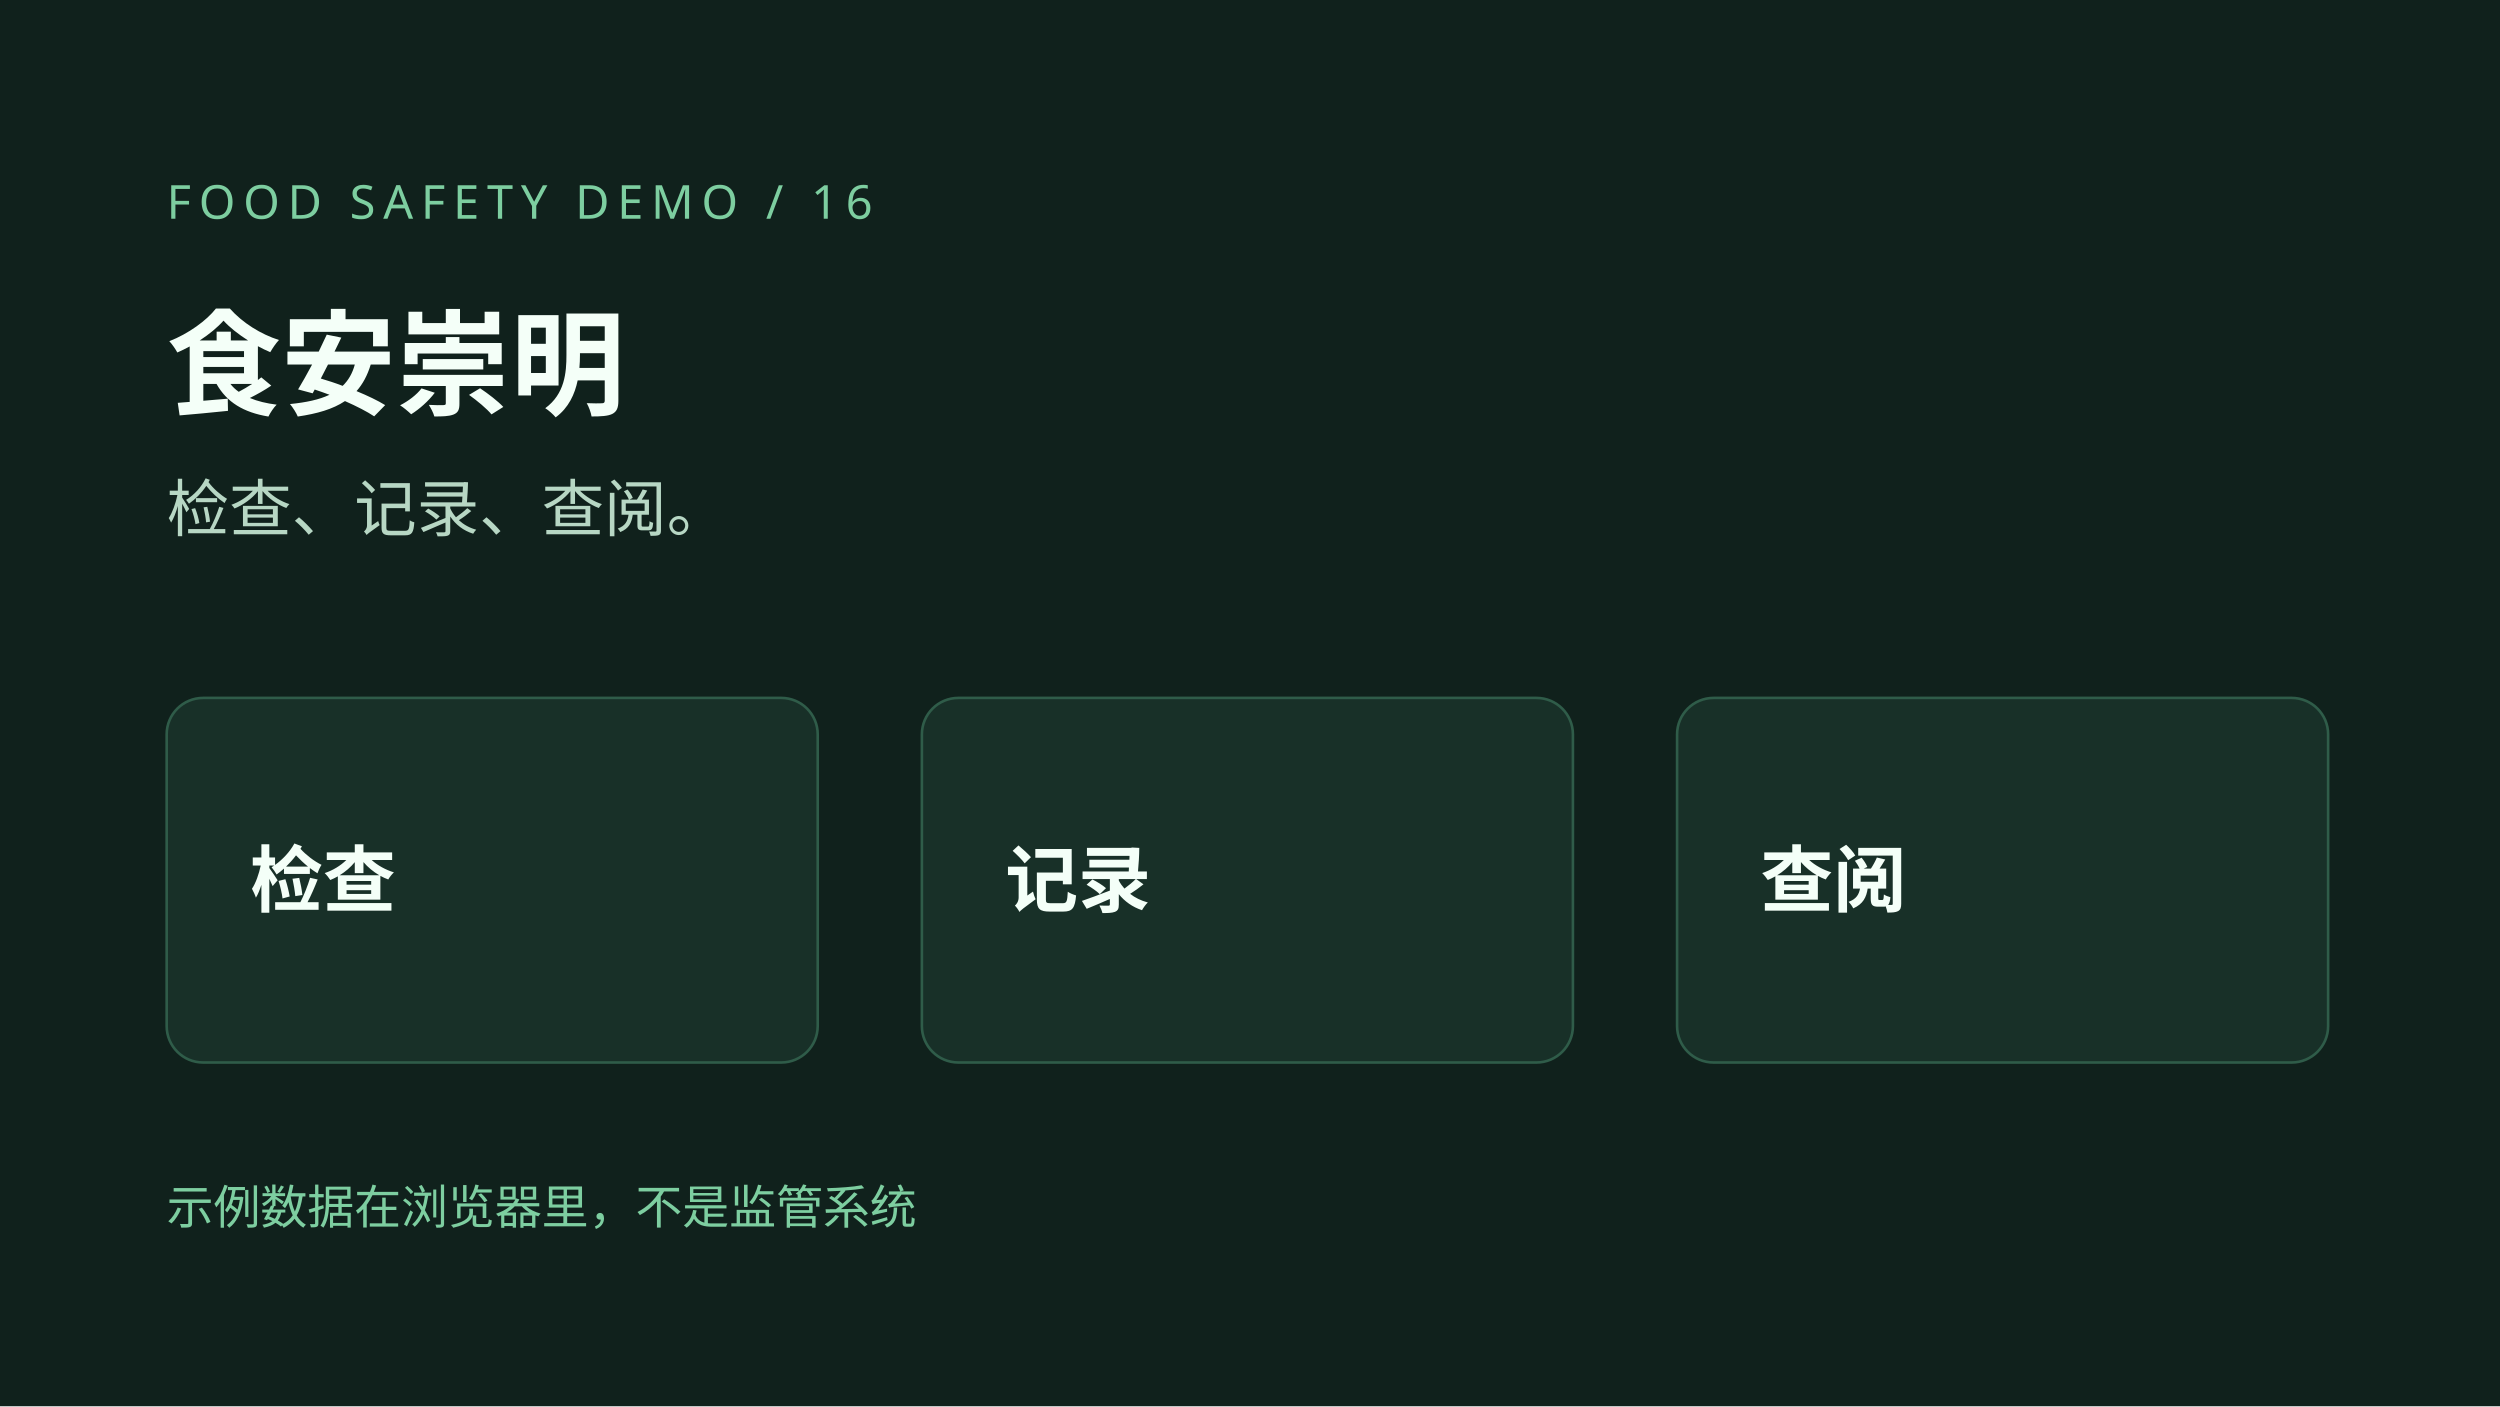
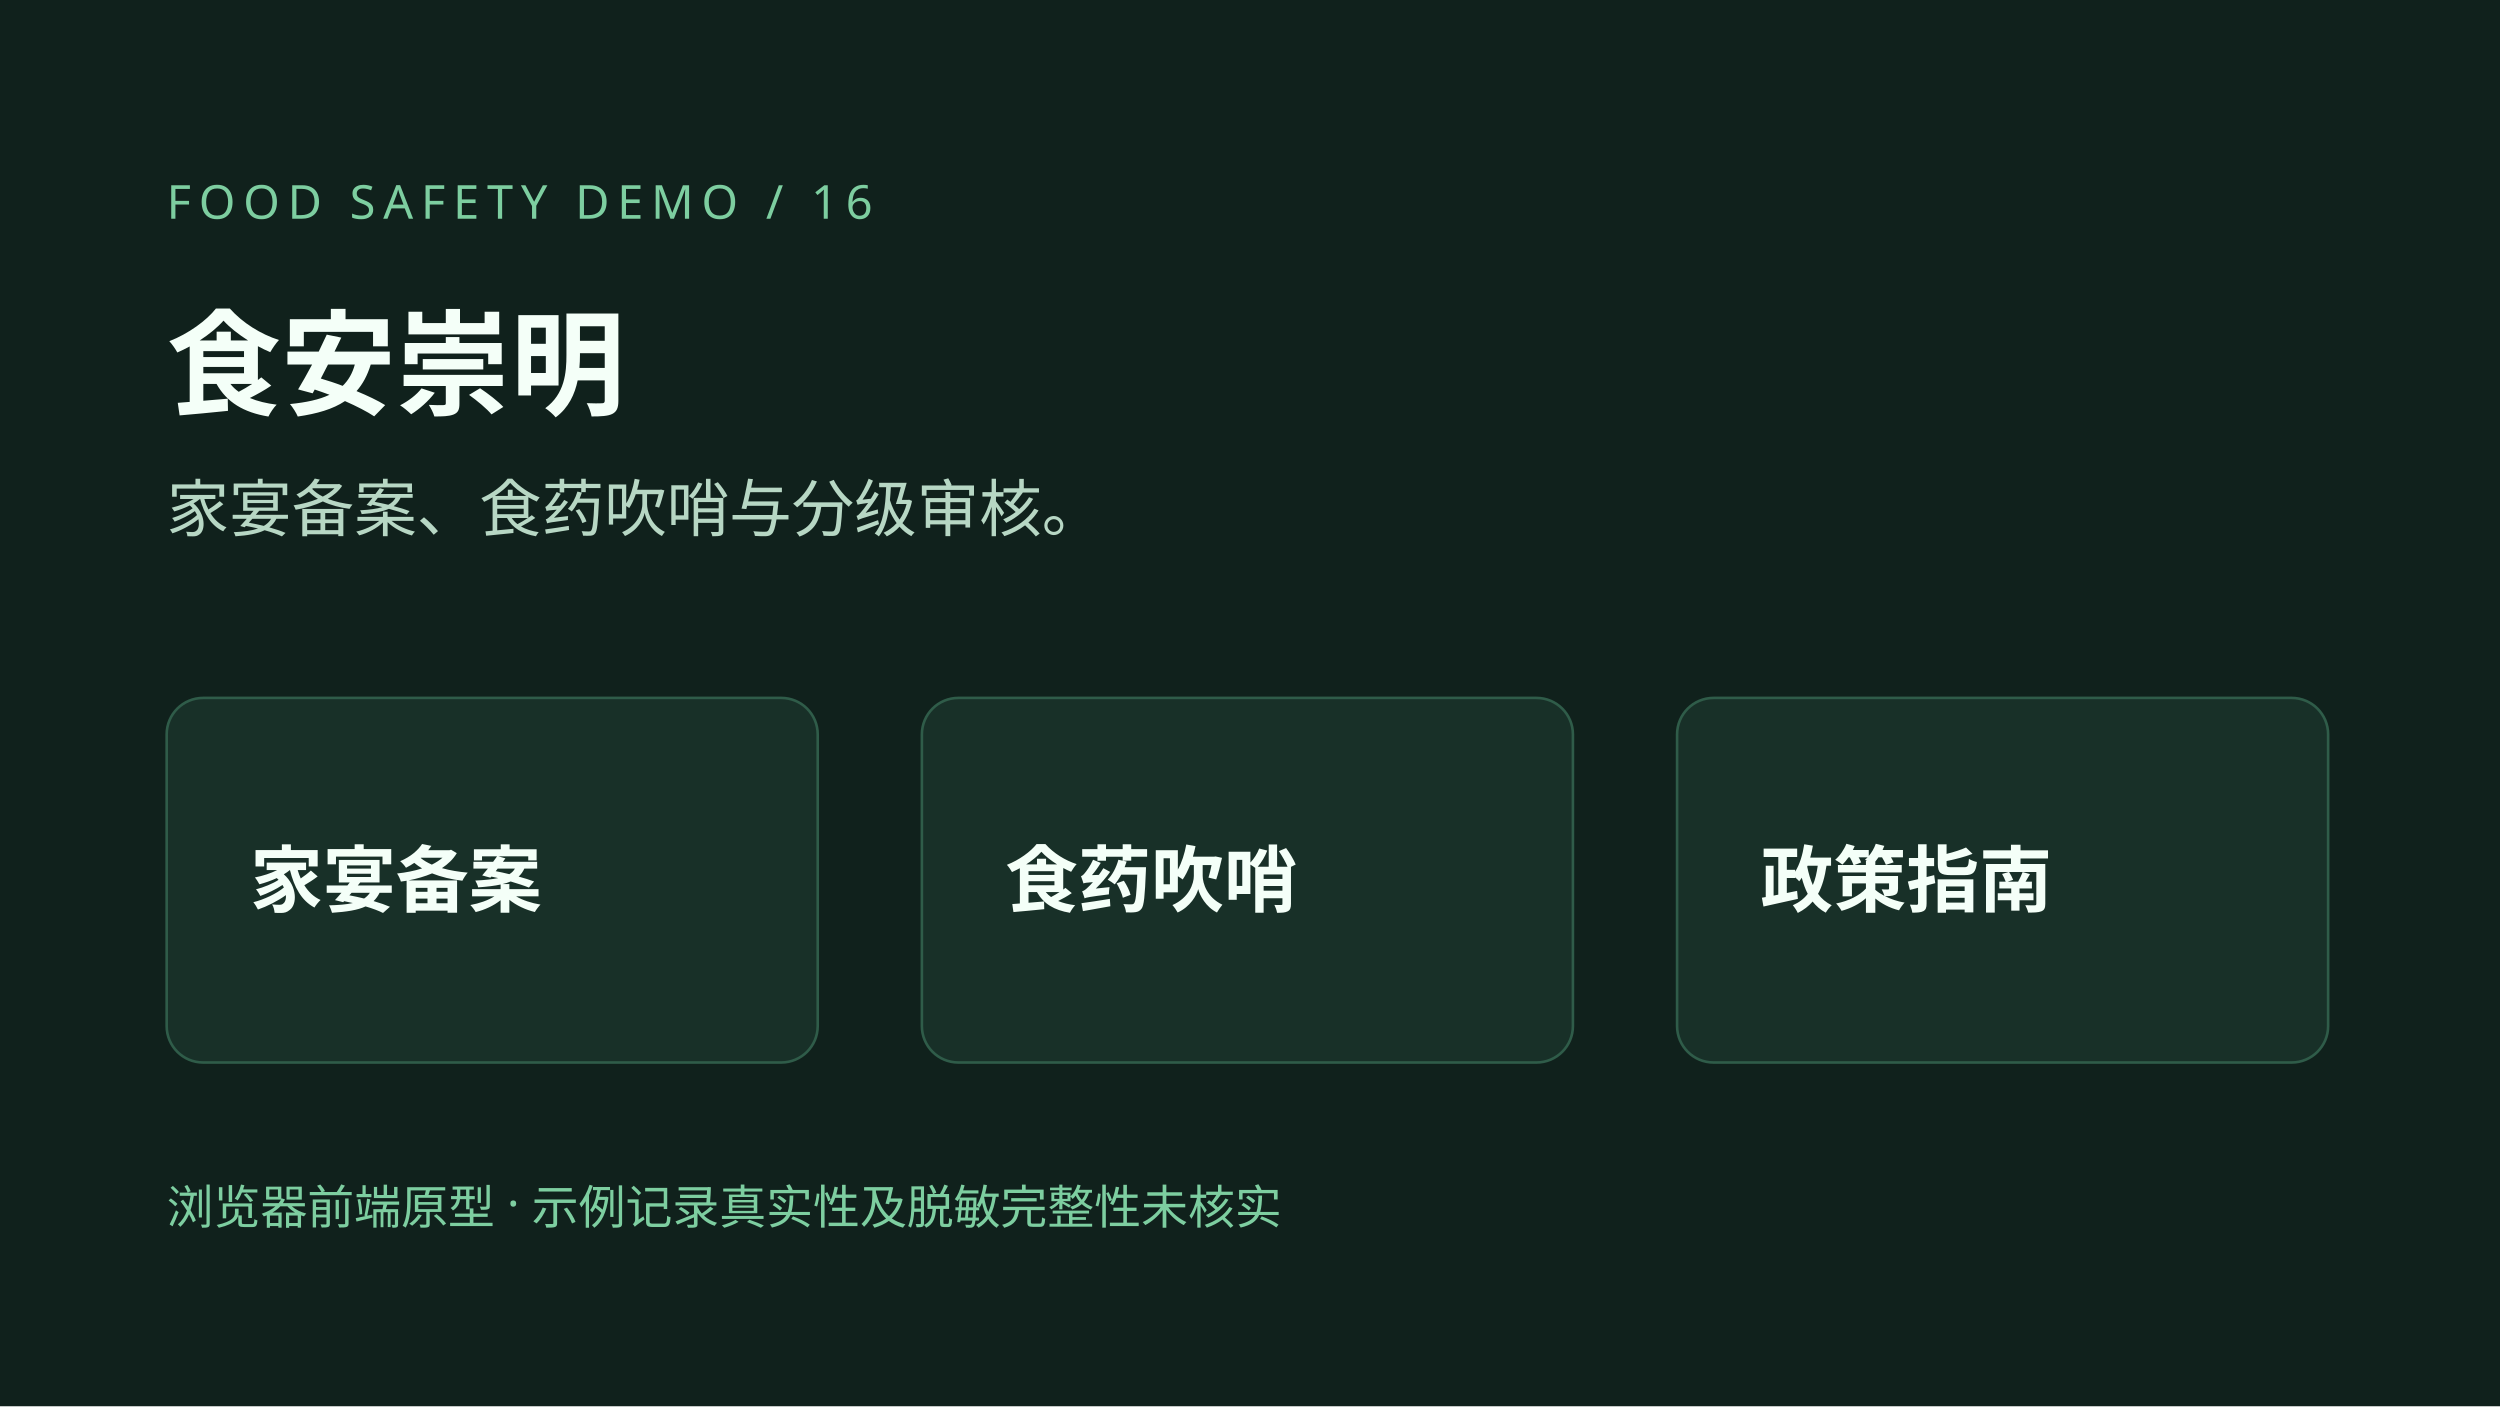
<svg xmlns="http://www.w3.org/2000/svg" width="960" height="540" viewBox="0 0 960 540" role="img" aria-labelledby="title desc">
  <rect width="960" height="540" fill="#10211c" />
  <g font-family="system-ui, sans-serif">
    <text x="64" y="84" fill="#7dcea0" font-size="18" letter-spacing="3">FOOD SAFETY DEMO / 16</text>
    <text x="64" y="156" fill="#f4fff8" font-size="44" font-weight="700">食安崇明</text>
-     <text x="64" y="204" fill="#b7d7c4" font-size="24">检查、记录、查阅。</text>
+     <text x="64" y="204" fill="#b7d7c4" font-size="24">家宴备案、食药吹哨与分级审核。</text>
    <g fill="#183028" stroke="#2f5c49">
      <rect x="64" y="268" width="250" height="140" rx="14" />
      <rect x="354" y="268" width="250" height="140" rx="14" />
      <rect x="644" y="268" width="250" height="140" rx="14" />
    </g>
    <g fill="#f4fff8" font-size="28" font-weight="650">
-       <text x="96" y="348">检查</text>
-       <text x="386" y="348">记录</text>
-       <text x="676" y="348">查阅</text>
+       <text x="96" y="348">家宴备案</text>
+       <text x="386" y="348">食药吹哨</text>
+       <text x="676" y="348">政策指南</text>
    </g>
-     <text x="64" y="470" fill="#7dcea0" font-size="18">示例数据在浏览器里，不是监管系统</text>
+     <text x="64" y="470" fill="#7dcea0" font-size="18">浏览器前端原型 · 示例记录真实性及脱敏完整性未核实</text>
  </g>
</svg>
